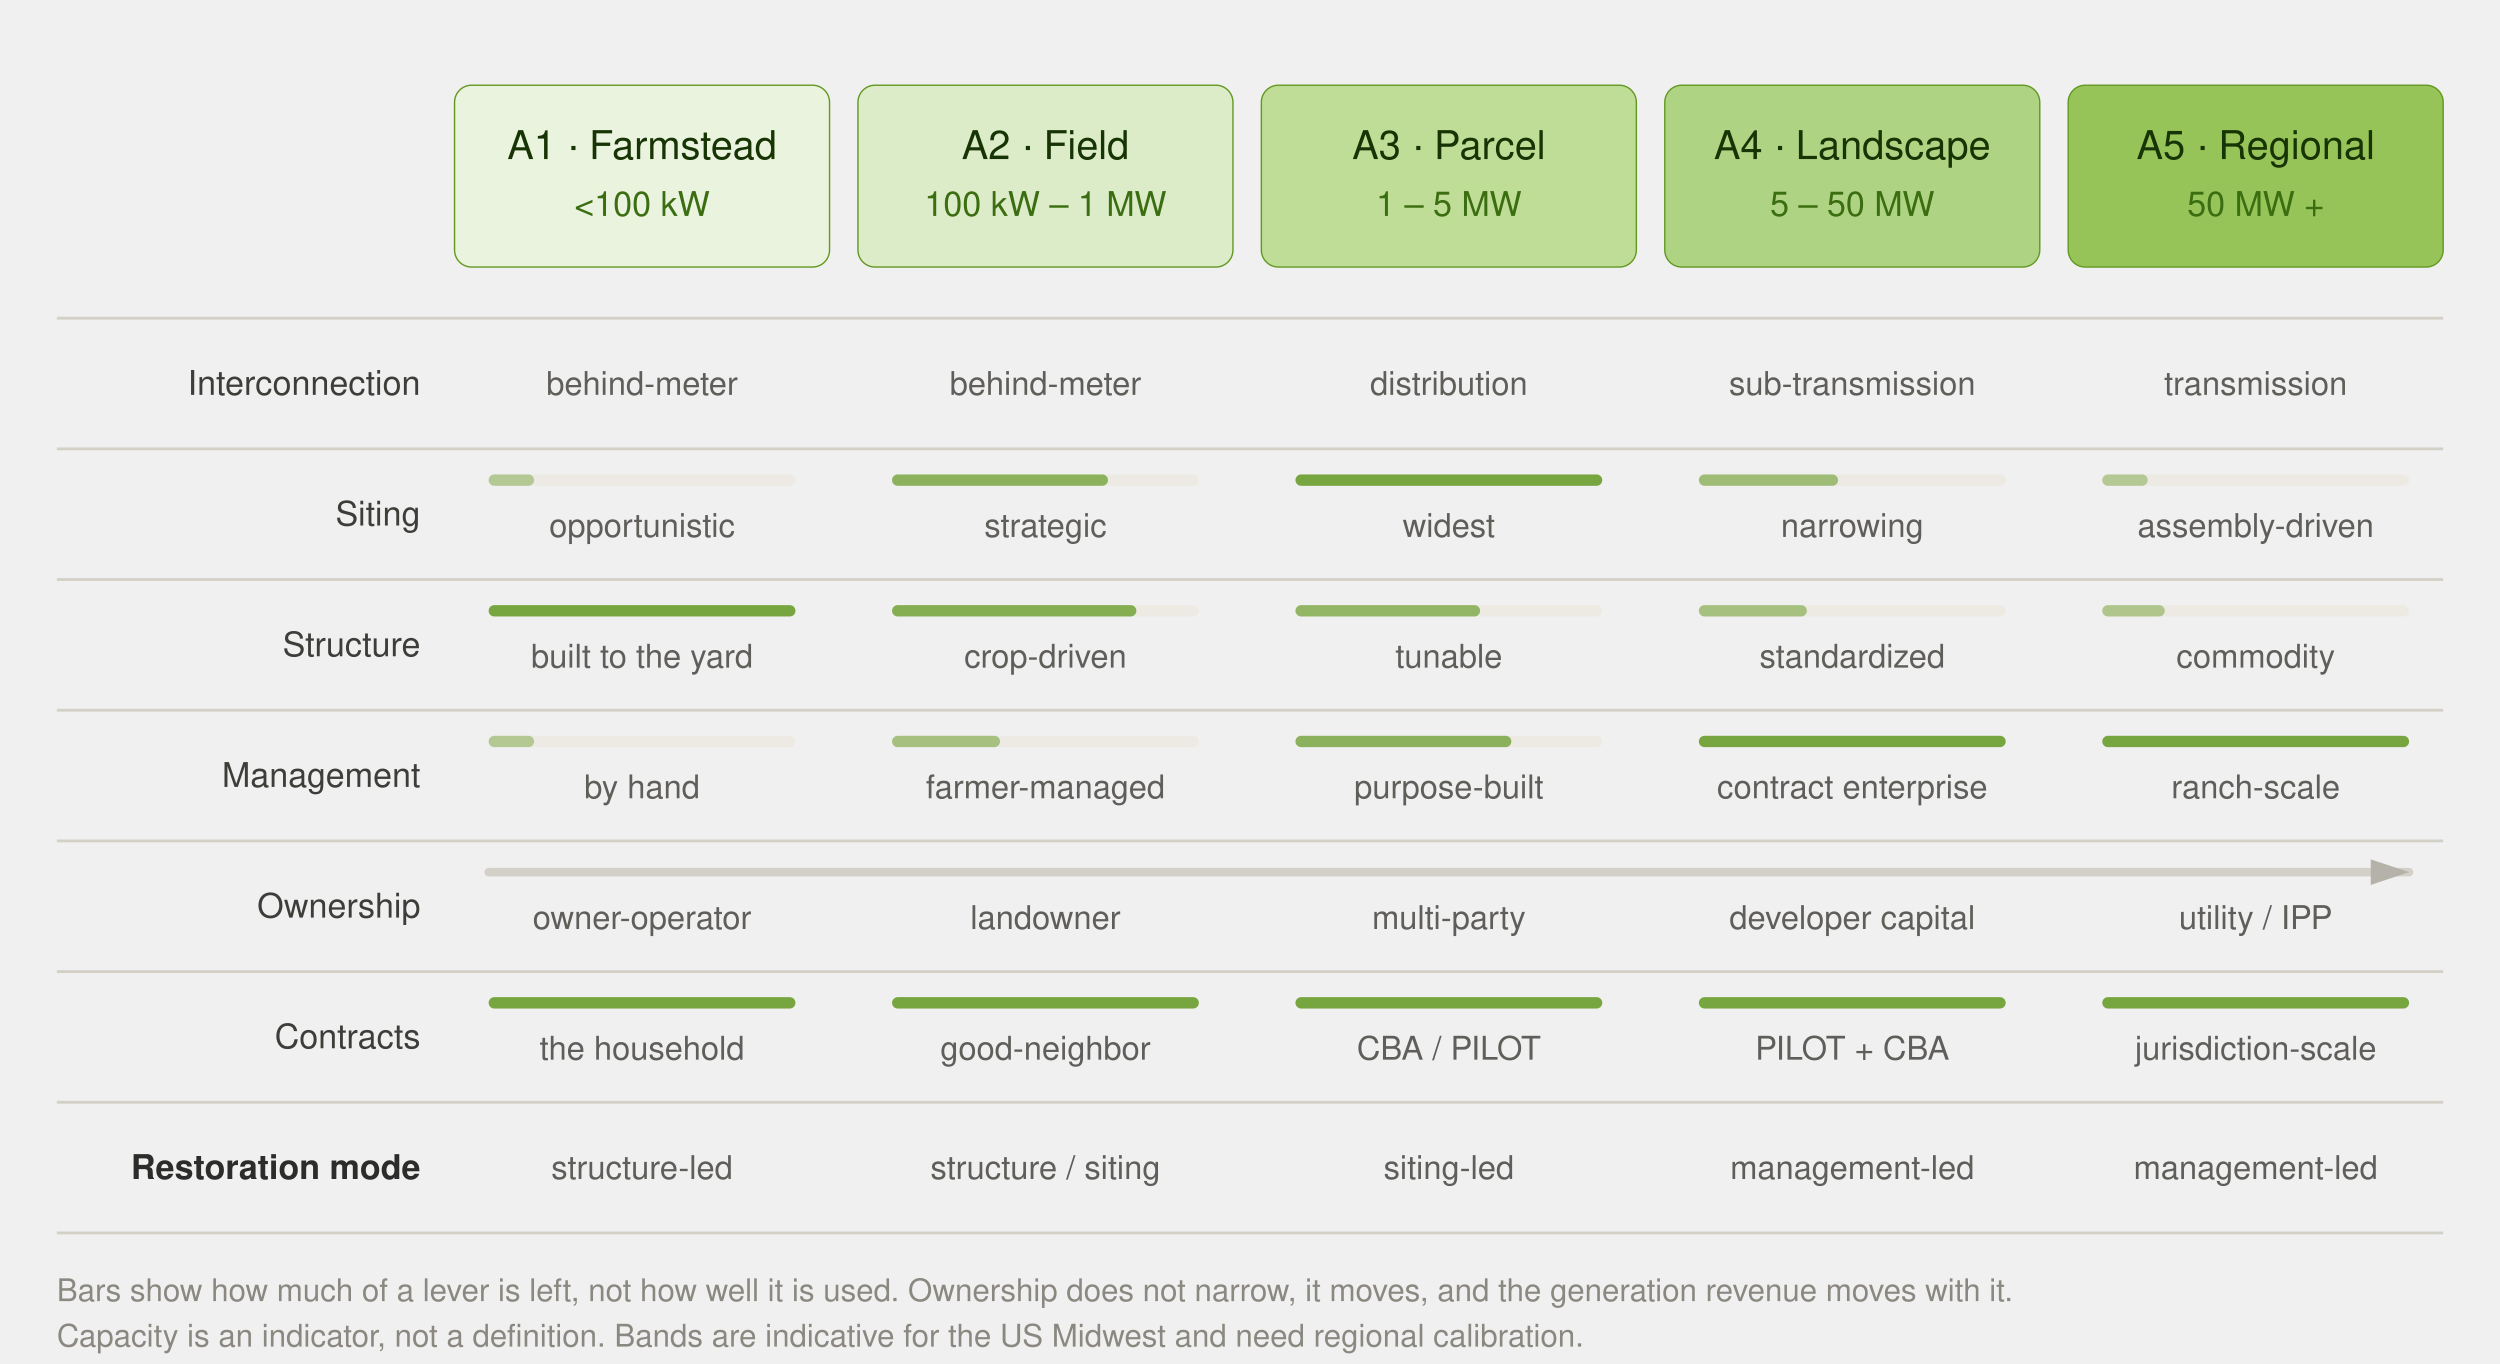
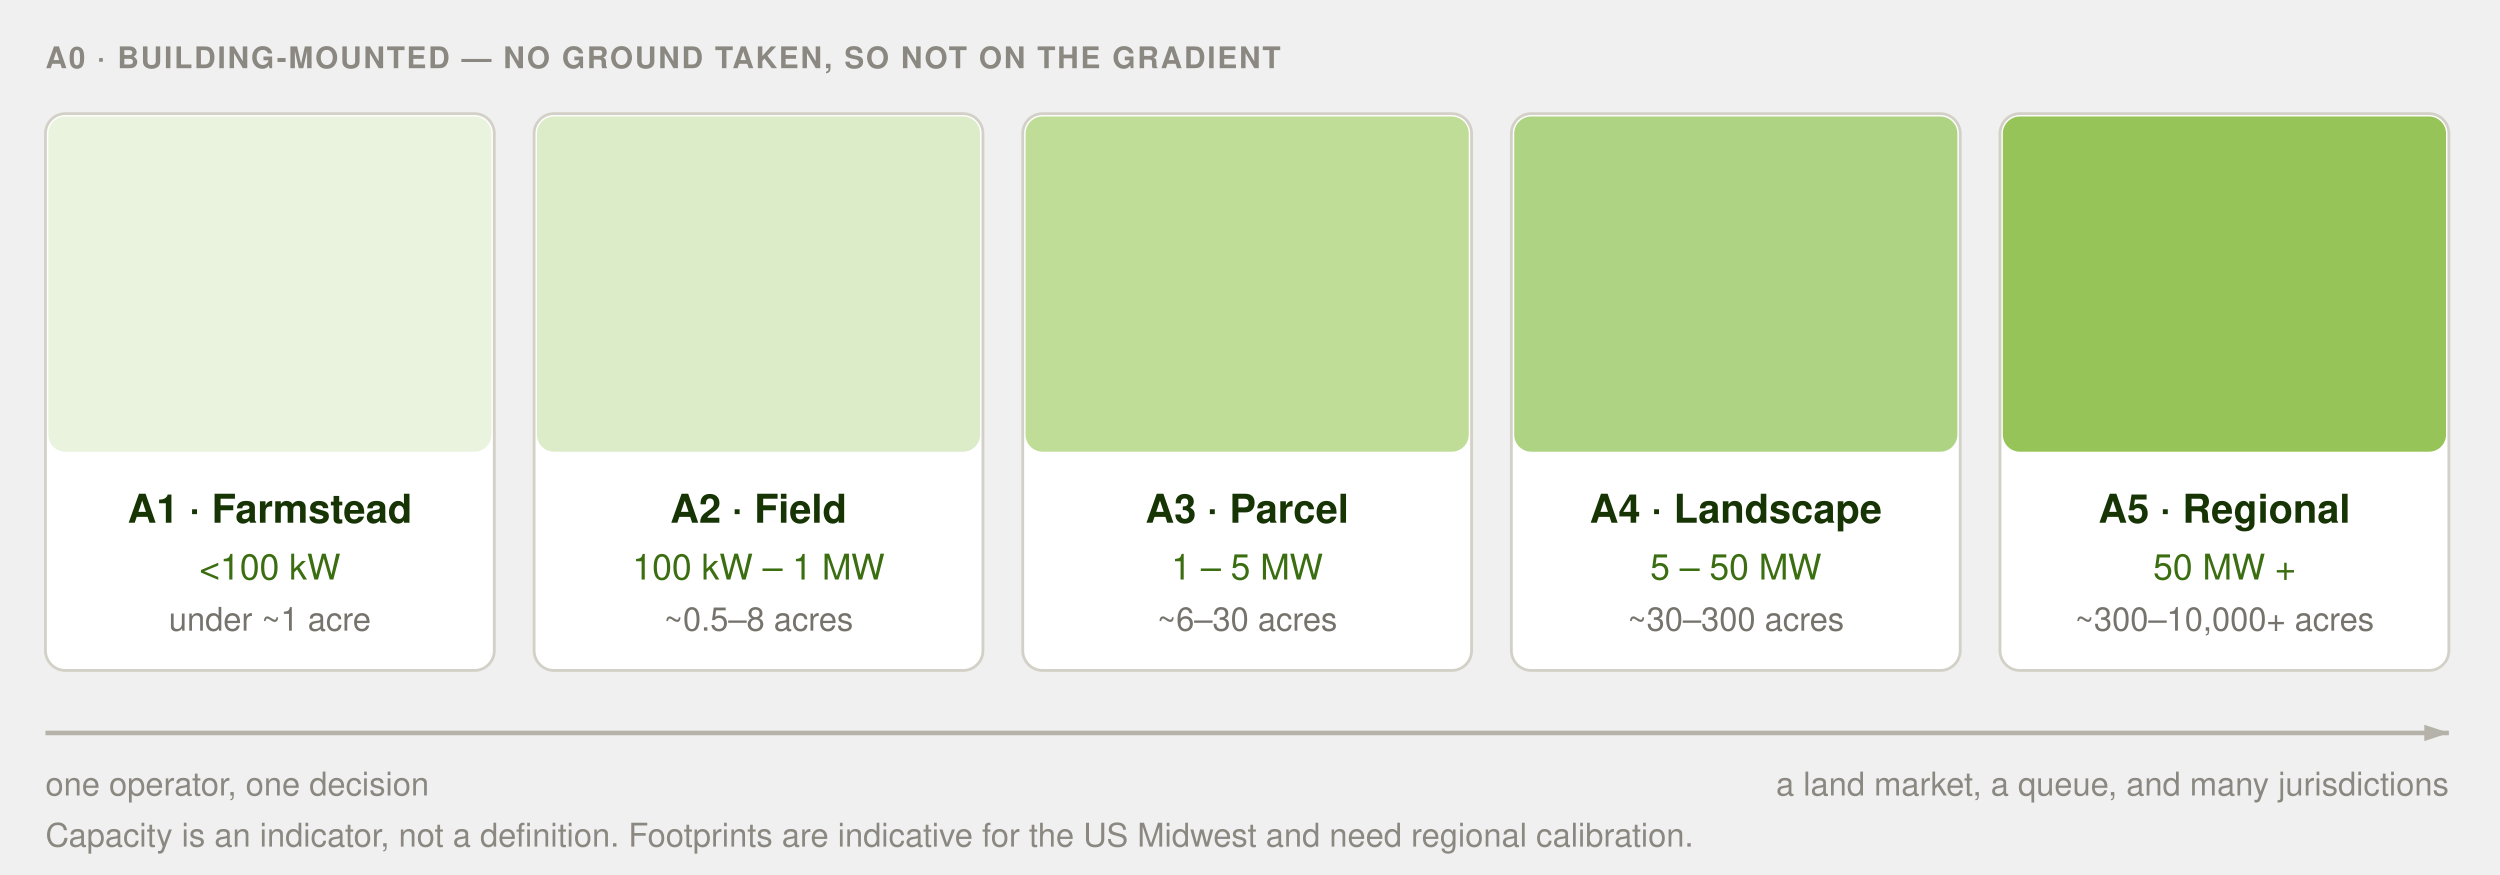
- <svg xmlns="http://www.w3.org/2000/svg" width="880" height="480" viewBox="0 0 880 480" role="img">
+ <svg xmlns="http://www.w3.org/2000/svg" width="880" height="308" viewBox="0 0 880 308" role="img">
  <style>
text{font-family:ui-sans-serif,system-ui,-apple-system,"Segoe UI",Helvetica,Arial,sans-serif}
- .ts{font-size:11.5px;fill:#5f5e5a}
- .rl{font-size:12px;font-weight:500;fill:#3d3d3a}
- .rm{font-size:12px;font-weight:600;fill:#2c2c2a}
- .zn{font-size:14px;font-weight:500;fill:#173404}
- .zc{font-size:12px;fill:#3b6d11}
- .cap{font-size:11px;fill:#8a8880}
- .gl{stroke:#d3d1c7;stroke-width:1}
+ .zn{font-size:14px;font-weight:600;fill:#173404}
+ .zc{font-size:12.5px;fill:#3b6d11}
+ .zf{font-size:11.5px;fill:#75736c}
+ .cap{font-size:11.5px;fill:#8a8880}
+ .eb{font-size:10.5px;font-weight:700;fill:#8a8880;letter-spacing:.06em}
</style>
  <defs>
-     <marker id="mv" viewBox="0 0 10 10" refX="9" refY="5" markerWidth="5" markerHeight="5" orient="auto">
+     <marker id="gr" viewBox="0 0 10 10" refX="9" refY="5" markerWidth="6" markerHeight="6" orient="auto">
      <path d="M0,2 L9,5 L0,8 z" fill="#b4b2a9" />
    </marker>
  </defs>
-   <rect x="160" y="30" width="132" height="64" rx="6" fill="#EAF3DE" stroke="#639922" stroke-width="0.5" />
-   <text class="zn" x="226" y="56" text-anchor="middle">A1 · Farmstead</text>
-   <text class="zc" x="226" y="76" text-anchor="middle">&lt;100 kW</text>
-   <rect x="302" y="30" width="132" height="64" rx="6" fill="#DCEBC8" stroke="#639922" stroke-width="0.5" />
-   <text class="zn" x="368" y="56" text-anchor="middle">A2 · Field</text>
-   <text class="zc" x="368" y="76" text-anchor="middle">100 kW – 1 MW</text>
-   <rect x="444" y="30" width="132" height="64" rx="6" fill="#C0DD97" stroke="#639922" stroke-width="0.5" />
-   <text class="zn" x="510" y="56" text-anchor="middle">A3 · Parcel</text>
-   <text class="zc" x="510" y="76" text-anchor="middle">1 – 5 MW</text>
-   <rect x="586" y="30" width="132" height="64" rx="6" fill="#AED483" stroke="#639922" stroke-width="0.5" />
-   <text class="zn" x="652" y="56" text-anchor="middle">A4 · Landscape</text>
-   <text class="zc" x="652" y="76" text-anchor="middle">5 – 50 MW</text>
-   <rect x="728" y="30" width="132" height="64" rx="6" fill="#97C459" stroke="#639922" stroke-width="0.5" />
-   <text class="zn" x="794" y="56" text-anchor="middle">A5 · Regional</text>
-   <text class="zc" x="794" y="76" text-anchor="middle">50 MW +</text>
-   <line class="gl" x1="20" y1="112" x2="860" y2="112" />
-   <text class="rl" x="148" y="139" text-anchor="end">Interconnection</text>
-   <text class="ts" x="226" y="139" text-anchor="middle">behind-meter</text>
-   <text class="ts" x="368" y="139" text-anchor="middle">behind-meter</text>
-   <text class="ts" x="510" y="139" text-anchor="middle">distribution</text>
-   <text class="ts" x="652" y="139" text-anchor="middle">sub-transmission</text>
-   <text class="ts" x="794" y="139" text-anchor="middle">transmission</text>
-   <line class="gl" x1="20" y1="158" x2="860" y2="158" />
-   <text class="rl" x="148" y="185" text-anchor="end">Siting</text>
-   <rect x="172" y="167" width="108" height="4" rx="2" fill="#eceae3" />
-   <rect x="172" y="167" width="16" height="4" rx="2" fill="#639922" opacity="0.42" />
-   <text class="ts" x="226" y="189" text-anchor="middle">opportunistic</text>
-   <rect x="314" y="167" width="108" height="4" rx="2" fill="#eceae3" />
-   <rect x="314" y="167" width="76" height="4" rx="2" fill="#639922" opacity="0.70" />
-   <text class="ts" x="368" y="189" text-anchor="middle">strategic</text>
-   <rect x="456" y="167" width="108" height="4" rx="2" fill="#eceae3" />
-   <rect x="456" y="167" width="108" height="4" rx="2" fill="#639922" opacity="0.85" />
-   <text class="ts" x="510" y="189" text-anchor="middle">widest</text>
-   <rect x="598" y="167" width="108" height="4" rx="2" fill="#eceae3" />
-   <rect x="598" y="167" width="49" height="4" rx="2" fill="#639922" opacity="0.57" />
-   <text class="ts" x="652" y="189" text-anchor="middle">narrowing</text>
-   <rect x="740" y="167" width="108" height="4" rx="2" fill="#eceae3" />
-   <rect x="740" y="167" width="16" height="4" rx="2" fill="#639922" opacity="0.42" />
-   <text class="ts" x="794" y="189" text-anchor="middle">assembly-driven</text>
-   <line class="gl" x1="20" y1="204" x2="860" y2="204" />
-   <text class="rl" x="148" y="231" text-anchor="end">Structure</text>
-   <rect x="172" y="213" width="108" height="4" rx="2" fill="#eceae3" />
-   <rect x="172" y="213" width="108" height="4" rx="2" fill="#639922" opacity="0.85" />
-   <text class="ts" x="226" y="235" text-anchor="middle">built to the yard</text>
-   <rect x="314" y="213" width="108" height="4" rx="2" fill="#eceae3" />
-   <rect x="314" y="213" width="86" height="4" rx="2" fill="#639922" opacity="0.75" />
-   <text class="ts" x="368" y="235" text-anchor="middle">crop-driven</text>
-   <rect x="456" y="213" width="108" height="4" rx="2" fill="#eceae3" />
-   <rect x="456" y="213" width="65" height="4" rx="2" fill="#639922" opacity="0.65" />
-   <text class="ts" x="510" y="235" text-anchor="middle">tunable</text>
-   <rect x="598" y="213" width="108" height="4" rx="2" fill="#eceae3" />
-   <rect x="598" y="213" width="38" height="4" rx="2" fill="#639922" opacity="0.52" />
-   <text class="ts" x="652" y="235" text-anchor="middle">standardized</text>
-   <rect x="740" y="213" width="108" height="4" rx="2" fill="#eceae3" />
-   <rect x="740" y="213" width="22" height="4" rx="2" fill="#639922" opacity="0.45" />
-   <text class="ts" x="794" y="235" text-anchor="middle">commodity</text>
-   <line class="gl" x1="20" y1="250" x2="860" y2="250" />
-   <text class="rl" x="148" y="277" text-anchor="end">Management</text>
-   <rect x="172" y="259" width="108" height="4" rx="2" fill="#eceae3" />
-   <rect x="172" y="259" width="16" height="4" rx="2" fill="#639922" opacity="0.42" />
-   <text class="ts" x="226" y="281" text-anchor="middle">by hand</text>
-   <rect x="314" y="259" width="108" height="4" rx="2" fill="#eceae3" />
-   <rect x="314" y="259" width="38" height="4" rx="2" fill="#639922" opacity="0.52" />
-   <text class="ts" x="368" y="281" text-anchor="middle">farmer-managed</text>
-   <rect x="456" y="259" width="108" height="4" rx="2" fill="#eceae3" />
-   <rect x="456" y="259" width="76" height="4" rx="2" fill="#639922" opacity="0.70" />
-   <text class="ts" x="510" y="281" text-anchor="middle">purpose-built</text>
-   <rect x="598" y="259" width="108" height="4" rx="2" fill="#eceae3" />
-   <rect x="598" y="259" width="108" height="4" rx="2" fill="#639922" opacity="0.85" />
-   <text class="ts" x="652" y="281" text-anchor="middle">contract enterprise</text>
-   <rect x="740" y="259" width="108" height="4" rx="2" fill="#eceae3" />
-   <rect x="740" y="259" width="108" height="4" rx="2" fill="#639922" opacity="0.85" />
-   <text class="ts" x="794" y="281" text-anchor="middle">ranch-scale</text>
-   <line class="gl" x1="20" y1="296" x2="860" y2="296" />
-   <text class="rl" x="148" y="323" text-anchor="end">Ownership</text>
-   <line x1="172" y1="307" x2="848" y2="307" stroke="#d3d1c7" stroke-width="3" stroke-linecap="round" marker-end="url(#mv)" />
-   <text class="ts" x="226" y="327" text-anchor="middle">owner-operator</text>
-   <text class="ts" x="368" y="327" text-anchor="middle">landowner</text>
-   <text class="ts" x="510" y="327" text-anchor="middle">multi-party</text>
-   <text class="ts" x="652" y="327" text-anchor="middle">developer capital</text>
-   <text class="ts" x="794" y="327" text-anchor="middle">utility / IPP</text>
-   <line class="gl" x1="20" y1="342" x2="860" y2="342" />
-   <text class="rl" x="148" y="369" text-anchor="end">Contracts</text>
-   <rect x="172" y="351" width="108" height="4" rx="2" fill="#eceae3" />
-   <rect x="172" y="351" width="108" height="4" rx="2" fill="#639922" opacity="0.85" />
-   <text class="ts" x="226" y="373" text-anchor="middle">the household</text>
-   <rect x="314" y="351" width="108" height="4" rx="2" fill="#eceae3" />
-   <rect x="314" y="351" width="108" height="4" rx="2" fill="#639922" opacity="0.85" />
-   <text class="ts" x="368" y="373" text-anchor="middle">good-neighbor</text>
-   <rect x="456" y="351" width="108" height="4" rx="2" fill="#eceae3" />
-   <rect x="456" y="351" width="108" height="4" rx="2" fill="#639922" opacity="0.85" />
-   <text class="ts" x="510" y="373" text-anchor="middle">CBA / PILOT</text>
-   <rect x="598" y="351" width="108" height="4" rx="2" fill="#eceae3" />
-   <rect x="598" y="351" width="108" height="4" rx="2" fill="#639922" opacity="0.85" />
-   <text class="ts" x="652" y="373" text-anchor="middle">PILOT + CBA</text>
-   <rect x="740" y="351" width="108" height="4" rx="2" fill="#eceae3" />
-   <rect x="740" y="351" width="108" height="4" rx="2" fill="#639922" opacity="0.85" />
-   <text class="ts" x="794" y="373" text-anchor="middle">jurisdiction-scale</text>
-   <line class="gl" x1="20" y1="388" x2="860" y2="388" />
-   <text class="rm" x="148" y="415" text-anchor="end">Restoration mode</text>
-   <text class="ts" x="226" y="415" text-anchor="middle">structure-led</text>
-   <text class="ts" x="368" y="415" text-anchor="middle">structure / siting</text>
-   <text class="ts" x="510" y="415" text-anchor="middle">siting-led</text>
-   <text class="ts" x="652" y="415" text-anchor="middle">management-led</text>
-   <text class="ts" x="794" y="415" text-anchor="middle">management-led</text>
-   <line class="gl" x1="20" y1="434" x2="860" y2="434" />
-   <text class="cap" x="20" y="458">Bars show how much of a lever is left, not how well it is used. Ownership does not narrow, it moves, and the generation revenue moves with it.</text>
-   <text class="cap" x="20" y="474">Capacity is an indicator, not a definition. Bands are indicative for the US Midwest and need regional calibration.</text>
+   <text class="eb" x="16" y="24">A0 · BUILDING-MOUNTED — NO GROUND TAKEN, SO NOT ON THE GRADIENT</text>
+   <rect x="16" y="40" width="158" height="196" rx="7" fill="#ffffff" stroke="#d3d1c7" stroke-width="1" />
+   <rect x="17" y="41" width="156" height="118" rx="6" fill="#EAF3DE" />
+   <text class="zn" x="95" y="184" text-anchor="middle">A1 · Farmstead</text>
+   <text class="zc" x="95" y="204" text-anchor="middle">&lt;100 kW</text>
+   <text class="zf" x="95" y="222" text-anchor="middle">under ~1 acre</text>
+   <rect x="188" y="40" width="158" height="196" rx="7" fill="#ffffff" stroke="#d3d1c7" stroke-width="1" />
+   <rect x="189" y="41" width="156" height="118" rx="6" fill="#DCEBC8" />
+   <text class="zn" x="267" y="184" text-anchor="middle">A2 · Field</text>
+   <text class="zc" x="267" y="204" text-anchor="middle">100 kW – 1 MW</text>
+   <text class="zf" x="267" y="222" text-anchor="middle">~0.5–8 acres</text>
+   <rect x="360" y="40" width="158" height="196" rx="7" fill="#ffffff" stroke="#d3d1c7" stroke-width="1" />
+   <rect x="361" y="41" width="156" height="118" rx="6" fill="#C0DD97" />
+   <text class="zn" x="439" y="184" text-anchor="middle">A3 · Parcel</text>
+   <text class="zc" x="439" y="204" text-anchor="middle">1 – 5 MW</text>
+   <text class="zf" x="439" y="222" text-anchor="middle">~6–30 acres</text>
+   <rect x="532" y="40" width="158" height="196" rx="7" fill="#ffffff" stroke="#d3d1c7" stroke-width="1" />
+   <rect x="533" y="41" width="156" height="118" rx="6" fill="#AED483" />
+   <text class="zn" x="611" y="184" text-anchor="middle">A4 · Landscape</text>
+   <text class="zc" x="611" y="204" text-anchor="middle">5 – 50 MW</text>
+   <text class="zf" x="611" y="222" text-anchor="middle">~30–300 acres</text>
+   <rect x="704" y="40" width="158" height="196" rx="7" fill="#ffffff" stroke="#d3d1c7" stroke-width="1" />
+   <rect x="705" y="41" width="156" height="118" rx="6" fill="#97C459" />
+   <text class="zn" x="783" y="184" text-anchor="middle">A5 · Regional</text>
+   <text class="zc" x="783" y="204" text-anchor="middle">50 MW +</text>
+   <text class="zf" x="783" y="222" text-anchor="middle">~300–10,000+ acres</text>
+   <line x1="16" y1="258" x2="862" y2="258" stroke="#b4b2a9" stroke-width="1.6" marker-end="url(#gr)" />
+   <text class="cap" x="16" y="280">one operator, one decision</text>
+   <text class="cap" x="862" y="280" text-anchor="end">a land market, a queue, and many jurisdictions</text>
+   <text class="cap" x="16" y="298">Capacity is an indicator, not a definition. Footprints are indicative for the US Midwest and need regional calibration.</text>
</svg>
